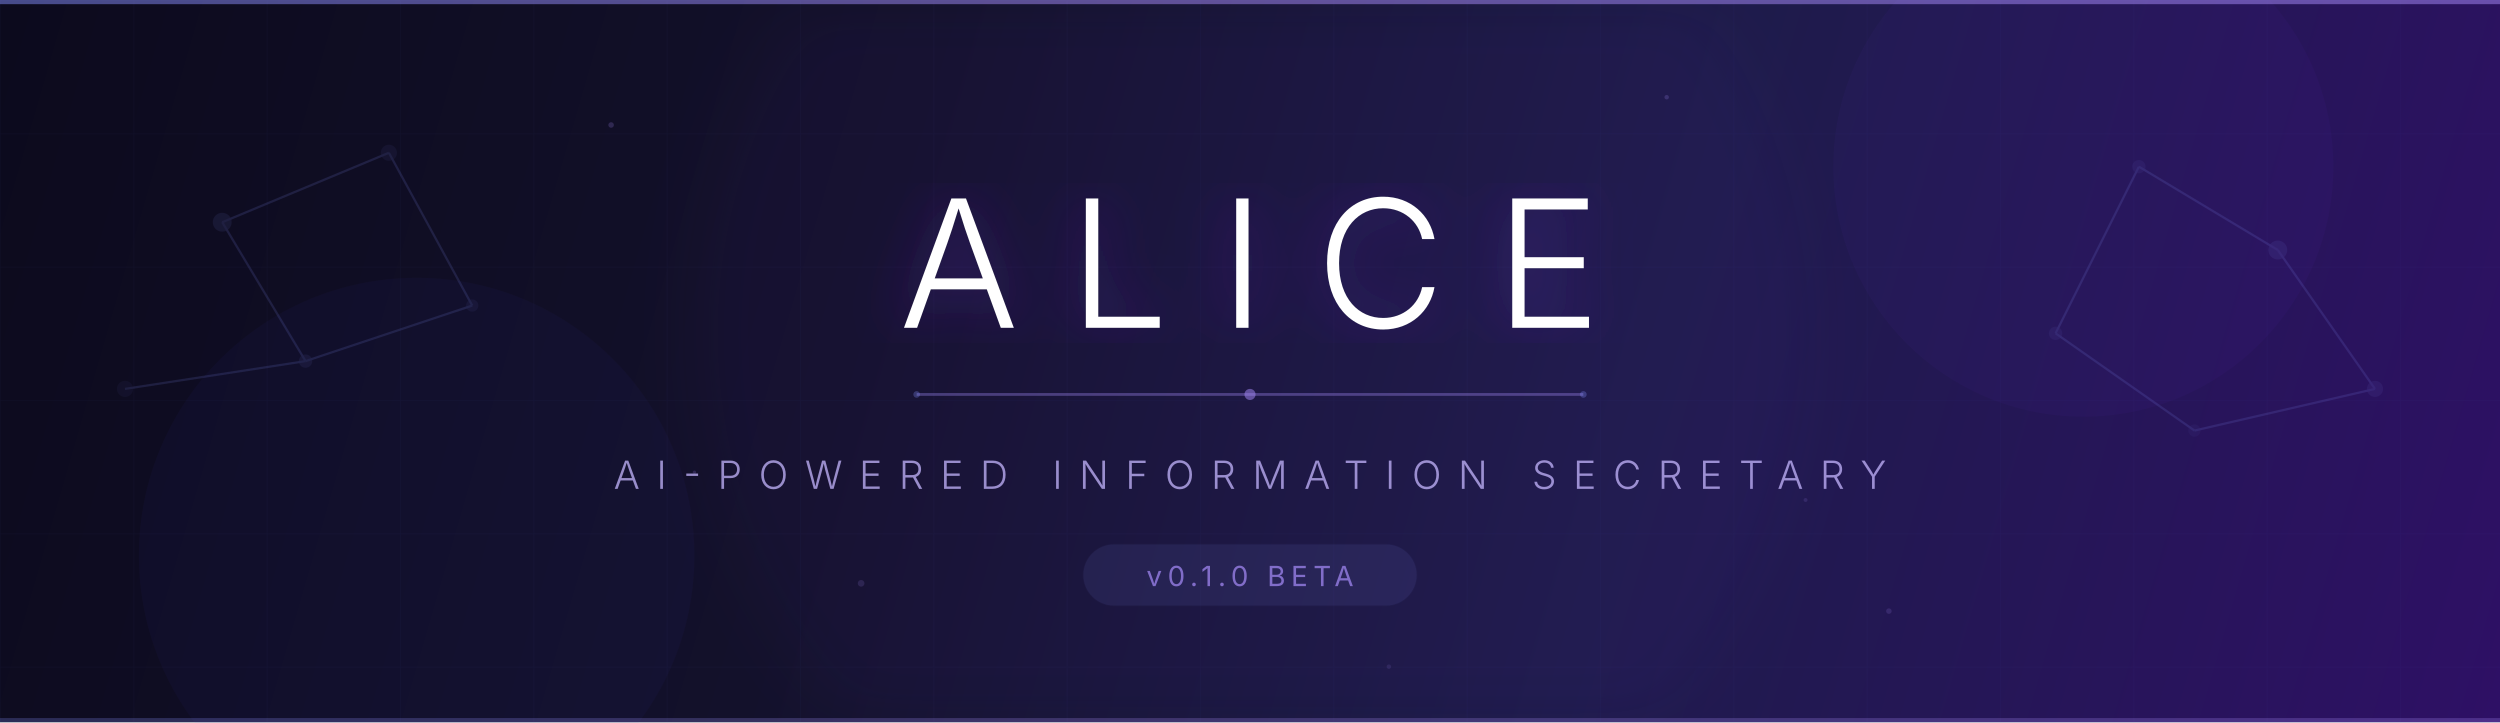
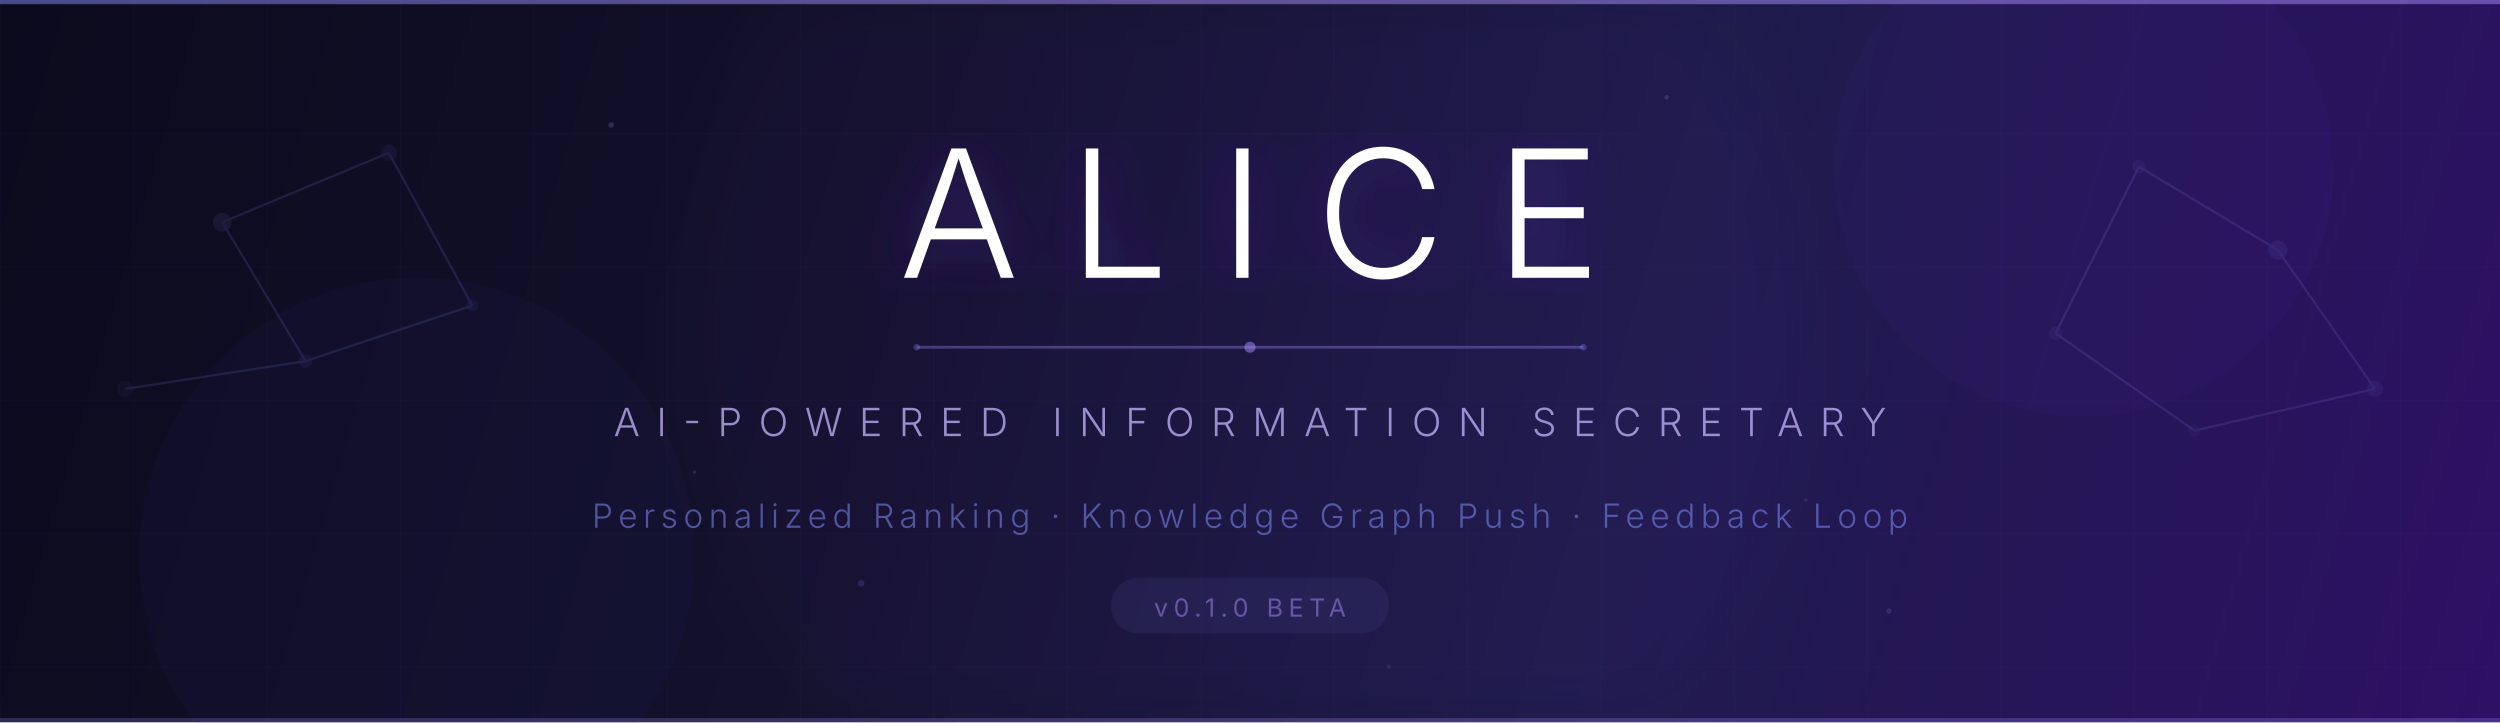
<svg xmlns="http://www.w3.org/2000/svg" width="900" height="260" viewBox="0 0 900 260" fill="none">
  <defs>
    <linearGradient id="bg" x1="0" y1="0" x2="900" y2="260" gradientUnits="userSpaceOnUse">
      <stop offset="0%" stop-color="#0c0a1d" />
      <stop offset="35%" stop-color="#13112b" />
      <stop offset="65%" stop-color="#1e1b4b" />
      <stop offset="100%" stop-color="#2e1065" />
    </linearGradient>
    <linearGradient id="accent" x1="0" y1="0" x2="400" y2="0" gradientUnits="userSpaceOnUse">
      <stop offset="0%" stop-color="#818cf8" />
      <stop offset="100%" stop-color="#a78bfa" />
    </linearGradient>
    <linearGradient id="nodeGrad" x1="0" y1="0" x2="1" y2="1">
      <stop offset="0%" stop-color="#a78bfa" stop-opacity="0.5" />
      <stop offset="100%" stop-color="#6366f1" stop-opacity="0.2" />
    </linearGradient>
    <filter id="textglow">
      <feGaussianBlur in="SourceAlpha" stdDeviation="10" result="blur" />
      <feFlood flood-color="#7c3aed" flood-opacity="0.35" />
      <feComposite in2="blur" operator="in" />
      <feMerge>
        <feMergeNode />
        <feMergeNode in="SourceGraphic" />
      </feMerge>
    </filter>
    <filter id="softglow">
      <feGaussianBlur in="SourceGraphic" stdDeviation="12" />
    </filter>
    <pattern id="grid" width="48" height="48" patternUnits="userSpaceOnUse">
      <path d="M 48 0 L 0 0 0 48" fill="none" stroke="#6366f1" stroke-opacity="0.04" stroke-width="0.5" />
    </pattern>
  </defs>
  <rect width="900" height="260" fill="url(#bg)" />
  <rect width="900" height="260" fill="url(#grid)" />
  <circle cx="450" cy="120" r="200" fill="#7c3aed" opacity="0.04" filter="url(#softglow)" />
  <circle cx="150" cy="200" r="100" fill="#4338ca" opacity="0.05" />
  <circle cx="750" cy="60" r="90" fill="#6d28d9" opacity="0.05" />
  <rect x="0" y="0" width="900" height="1.5" fill="url(#accent)" opacity="0.5" />
  <g opacity="0.15" stroke="#818cf8" stroke-width="0.8" fill="none">
    <circle cx="80" cy="80" r="3" fill="#818cf8" opacity="0.6" />
    <circle cx="140" cy="55" r="2.5" fill="#818cf8" opacity="0.4" />
    <circle cx="110" cy="130" r="2" fill="#818cf8" opacity="0.5" />
    <circle cx="45" cy="140" r="2.5" fill="#818cf8" opacity="0.3" />
    <circle cx="170" cy="110" r="1.8" fill="#818cf8" opacity="0.4" />
    <line x1="80" y1="80" x2="140" y2="55" />
    <line x1="80" y1="80" x2="110" y2="130" />
    <line x1="110" y1="130" x2="45" y2="140" />
    <line x1="110" y1="130" x2="170" y2="110" />
    <line x1="140" y1="55" x2="170" y2="110" />
    <circle cx="820" cy="90" r="3" fill="#818cf8" opacity="0.6" />
    <circle cx="770" cy="60" r="2" fill="#818cf8" opacity="0.4" />
    <circle cx="855" cy="140" r="2.5" fill="#818cf8" opacity="0.5" />
    <circle cx="790" cy="155" r="1.8" fill="#818cf8" opacity="0.3" />
    <circle cx="740" cy="120" r="2" fill="#818cf8" opacity="0.4" />
    <line x1="820" y1="90" x2="770" y2="60" />
    <line x1="820" y1="90" x2="855" y2="140" />
    <line x1="855" y1="140" x2="790" y2="155" />
    <line x1="790" y1="155" x2="740" y2="120" />
    <line x1="740" y1="120" x2="770" y2="60" />
  </g>
  <g fill="#a78bfa">
    <circle cx="220" cy="45" r="1" opacity="0.2" />
    <circle cx="310" cy="210" r="1.2" opacity="0.15" />
    <circle cx="600" cy="35" r="0.8" opacity="0.2" />
    <circle cx="680" cy="220" r="1" opacity="0.15" />
    <circle cx="500" cy="240" r="0.8" opacity="0.12" />
    <circle cx="250" cy="170" r="0.6" opacity="0.18" />
    <circle cx="650" cy="180" r="0.7" opacity="0.14" />
  </g>
-   <text x="450" y="118" text-anchor="middle" font-family="'Segoe UI', 'SF Pro Display', 'Inter', system-ui, -apple-system, sans-serif" font-size="64" font-weight="300" letter-spacing="18" fill="white" filter="url(#textglow)">
+   <text x="450" y="100" text-anchor="middle" font-family="'Segoe UI', 'SF Pro Display', 'Inter', system-ui, -apple-system, sans-serif" font-size="64" font-weight="300" letter-spacing="18" fill="white" filter="url(#textglow)">
    ALICE
  </text>
-   <line x1="330" y1="142" x2="570" y2="142" stroke="url(#accent)" stroke-width="1" opacity="0.35" />
-   <circle cx="450" cy="142" r="2" fill="#a78bfa" opacity="0.5" />
-   <circle cx="330" cy="142" r="1.2" fill="#818cf8" opacity="0.3" />
-   <circle cx="570" cy="142" r="1.2" fill="#818cf8" opacity="0.3" />
-   <text x="450" y="176" text-anchor="middle" font-family="'Segoe UI', 'SF Pro Text', 'Inter', system-ui, -apple-system, sans-serif" font-size="14" font-weight="300" letter-spacing="6" fill="#c4b5fd" opacity="0.75">
+   <line x1="330" y1="125" x2="570" y2="125" stroke="url(#accent)" stroke-width="1" opacity="0.35" />
+   <circle cx="450" cy="125" r="2" fill="#a78bfa" opacity="0.5" />
+   <circle cx="330" cy="125" r="1.2" fill="#818cf8" opacity="0.3" />
+   <circle cx="570" cy="125" r="1.2" fill="#818cf8" opacity="0.3" />
+   <text x="450" y="157" text-anchor="middle" font-family="'Segoe UI', 'SF Pro Text', 'Inter', system-ui, -apple-system, sans-serif" font-size="14" font-weight="300" letter-spacing="6" fill="#c4b5fd" opacity="0.75">
    AI-POWERED INFORMATION SECRETARY
  </text>
-   <g transform="translate(390, 196)">
-     <rect width="120" height="22" rx="11" fill="#818cf8" opacity="0.1" stroke="#818cf8" stroke-opacity="0.2" stroke-width="0.5" />
-     <text x="60" y="15" text-anchor="middle" font-family="'Segoe UI', 'SF Pro Text', 'Inter', system-ui, sans-serif" font-size="10" font-weight="400" letter-spacing="2" fill="#a78bfa" opacity="0.7">
+   <text x="450" y="190" text-anchor="middle" font-family="'Segoe UI', 'SF Pro Text', 'Inter', system-ui, -apple-system, sans-serif" font-size="12" font-weight="300" letter-spacing="2" fill="#818cf8" opacity="0.55">
+     Personalized Ranking · Knowledge Graph Push · Feedback Loop
+   </text>
+   <g transform="translate(400, 208)">
+     <rect width="100" height="20" rx="10" fill="#818cf8" opacity="0.08" stroke="#818cf8" stroke-opacity="0.15" stroke-width="0.5" />
+     <text x="50" y="14" text-anchor="middle" font-family="'Segoe UI', 'SF Pro Text', 'Inter', system-ui, sans-serif" font-size="9" font-weight="400" letter-spacing="2" fill="#a78bfa" opacity="0.5">
      v0.1.0 BETA
    </text>
  </g>
  <rect x="0" y="258.5" width="900" height="1.5" fill="url(#accent)" opacity="0.25" />
</svg>
